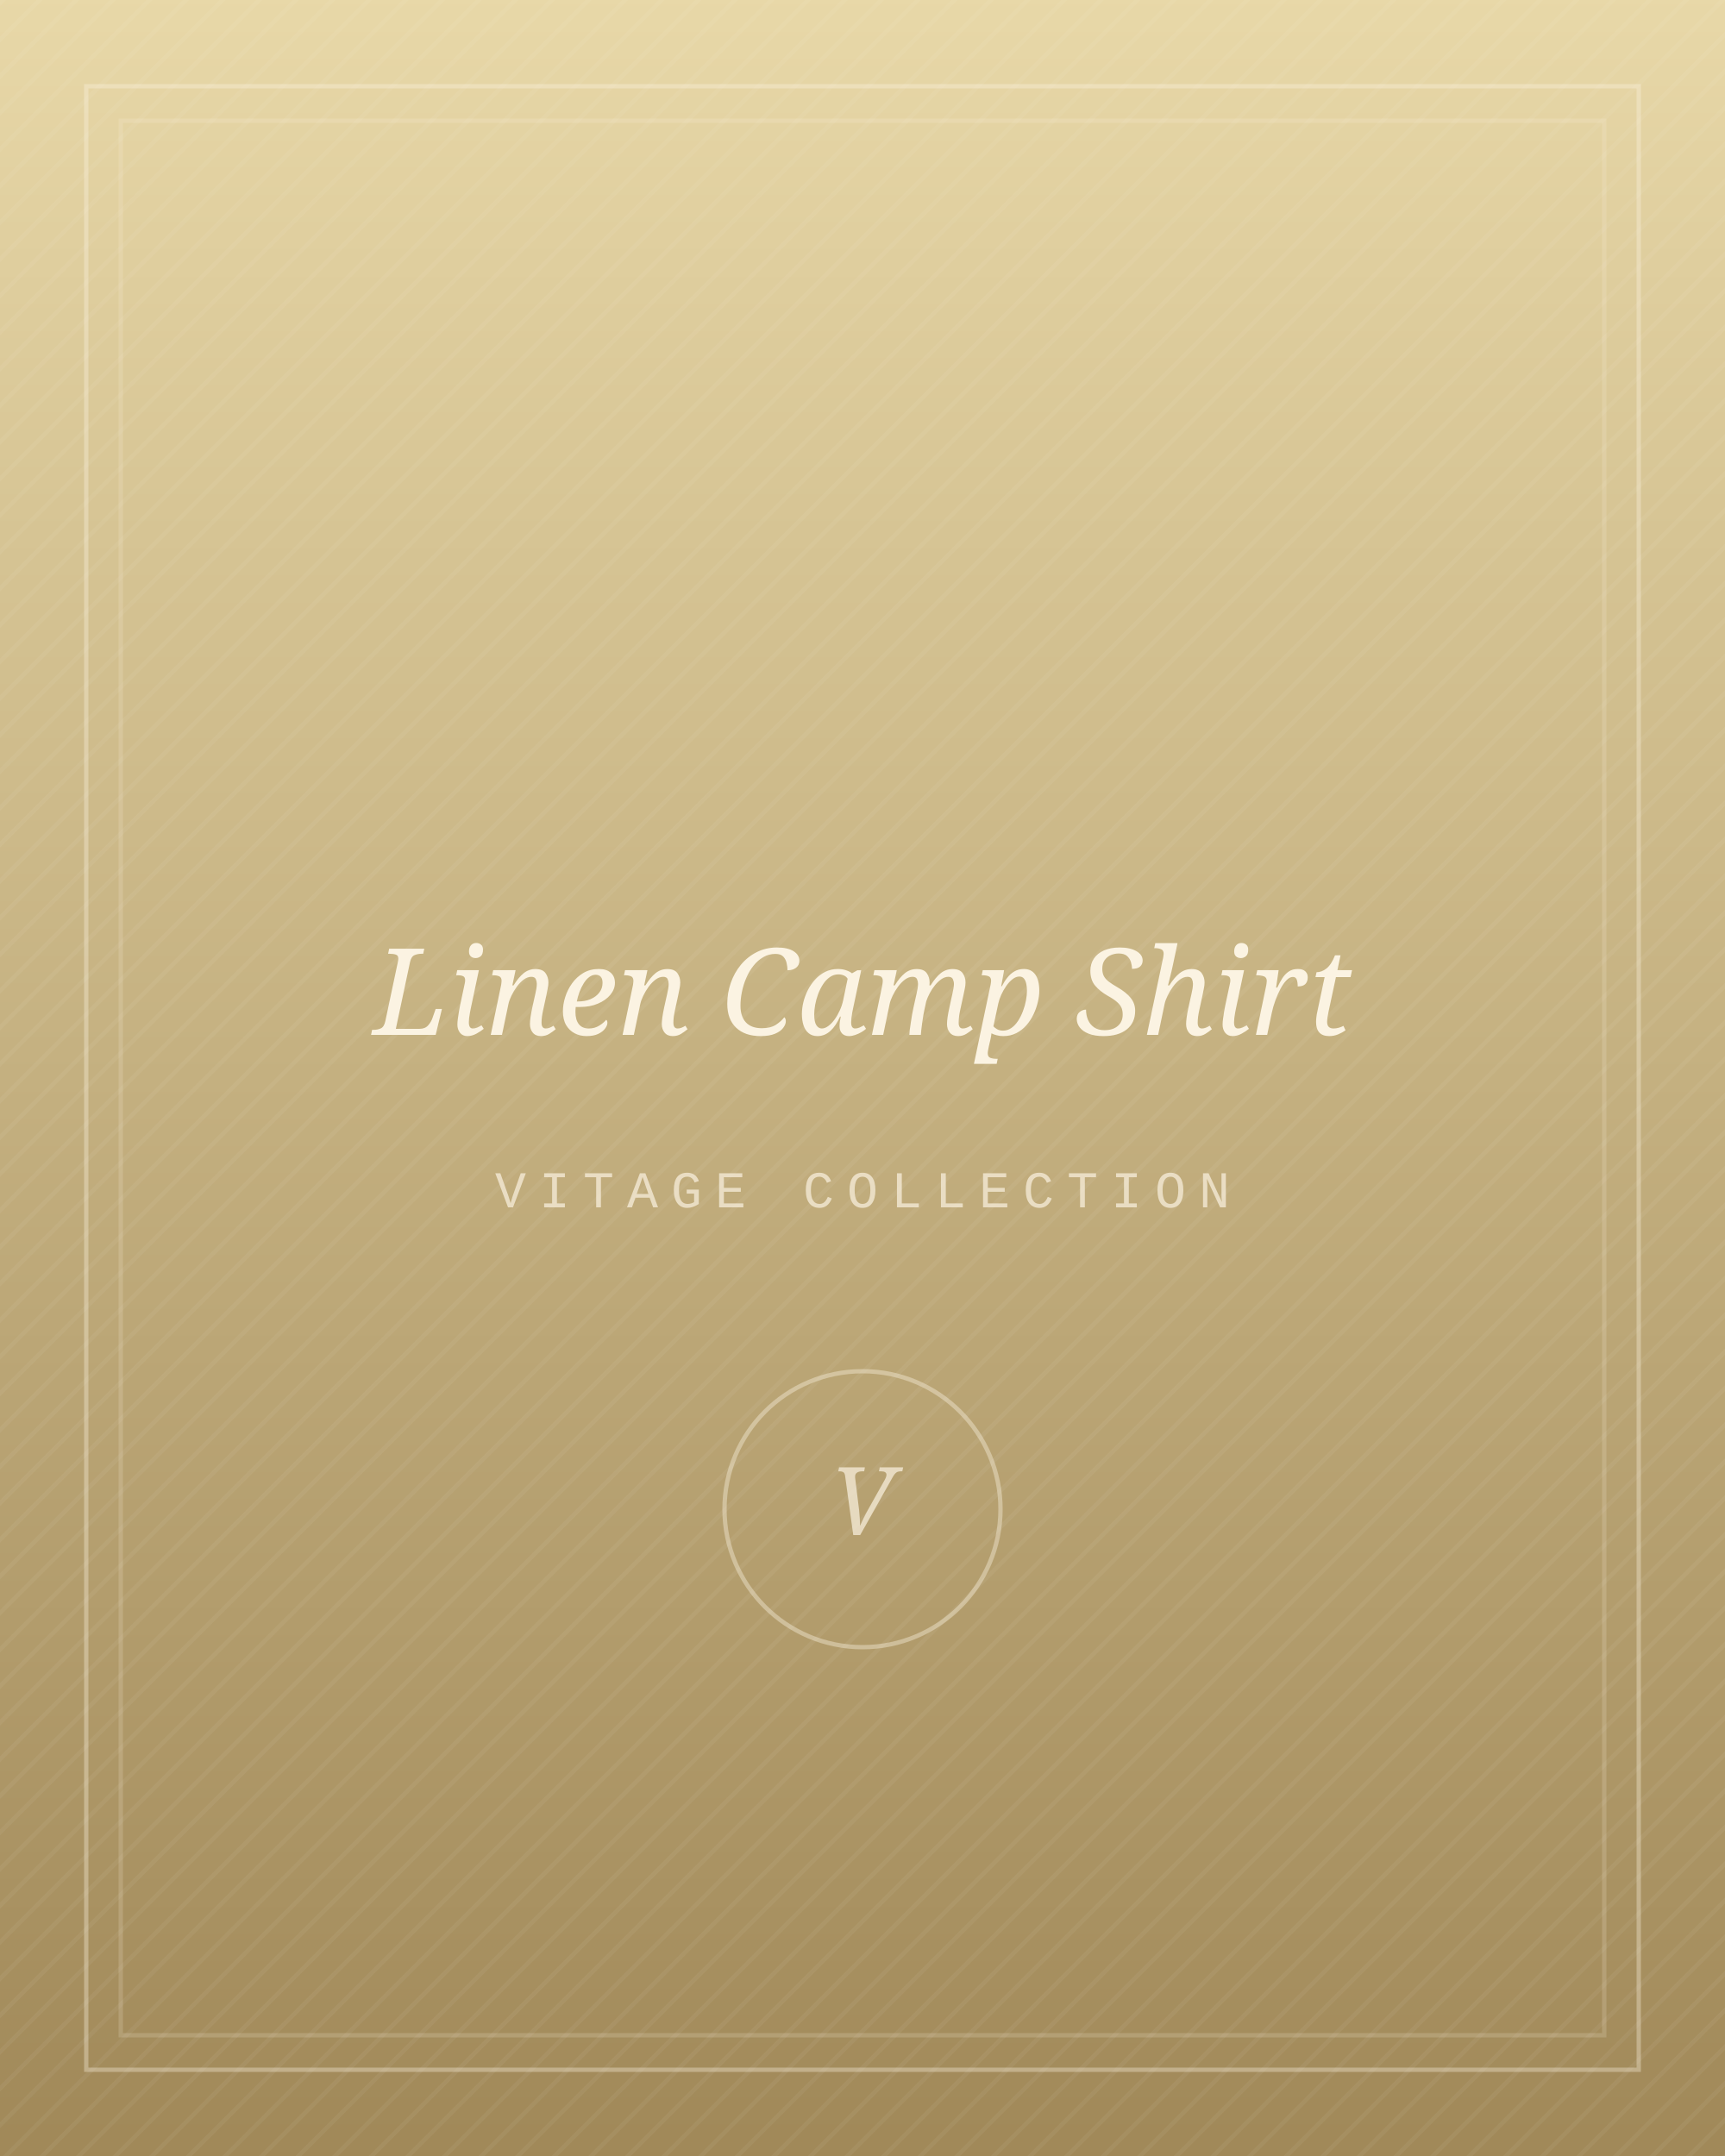
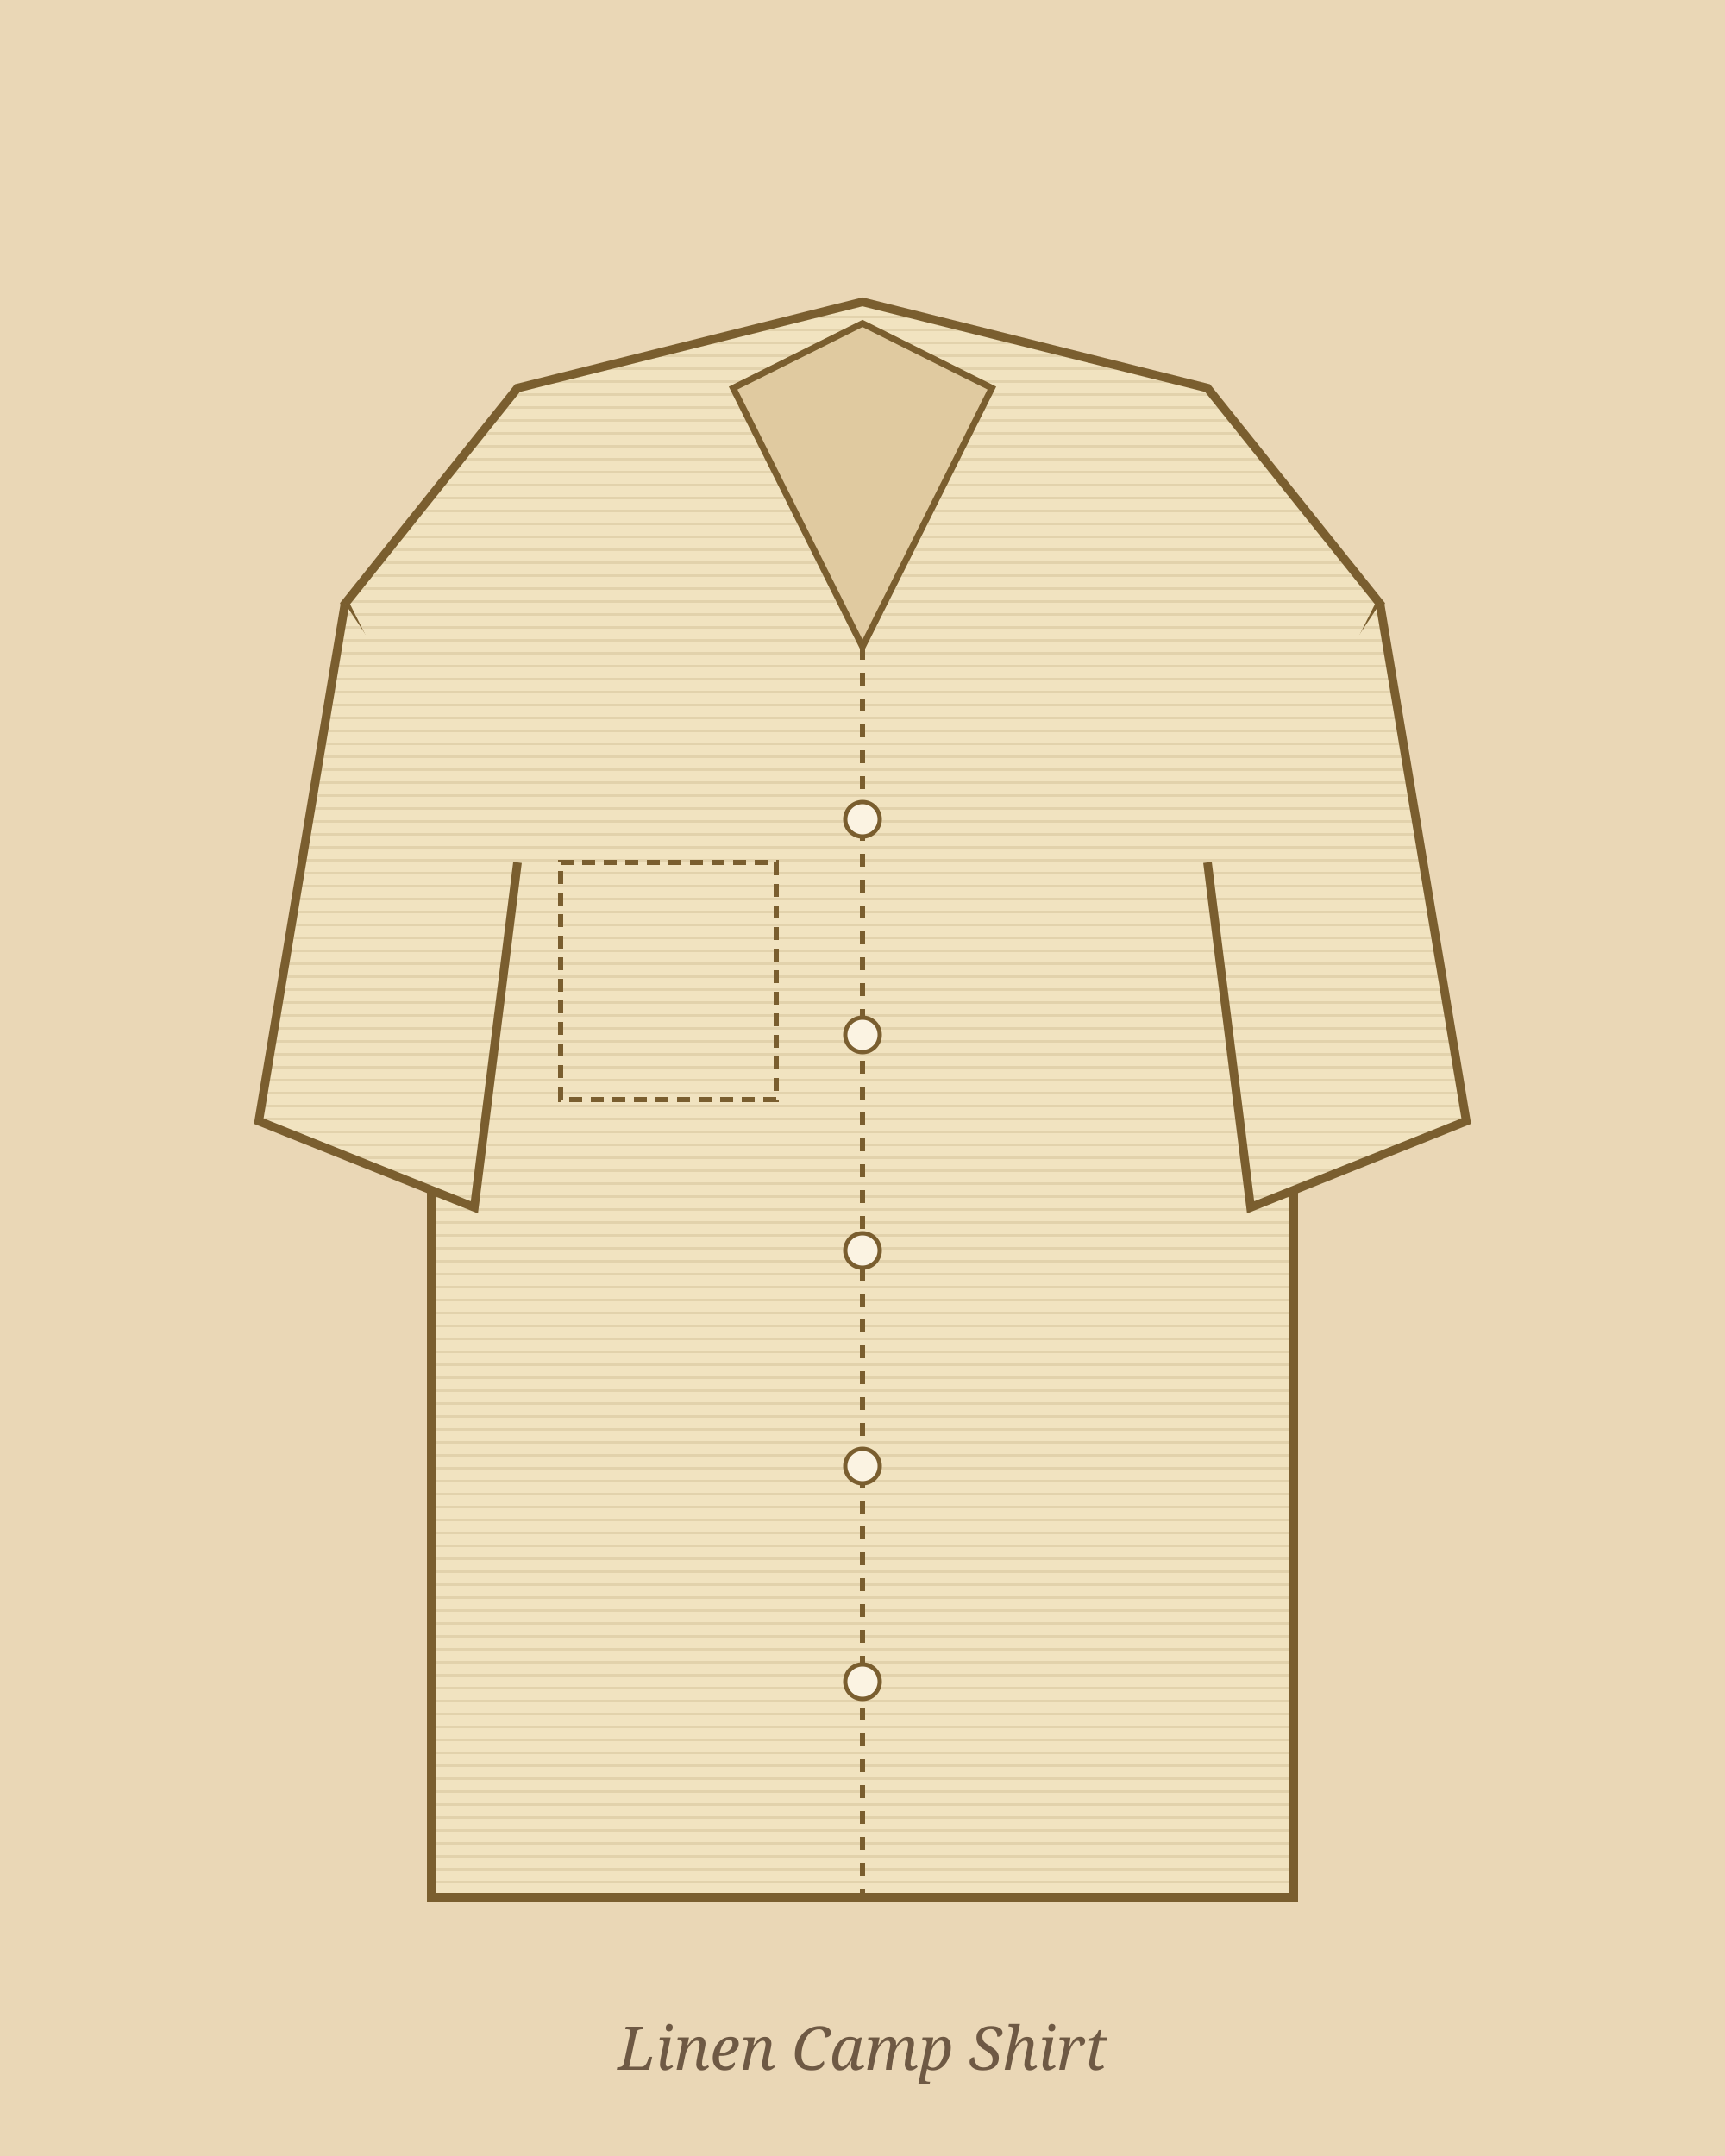
- <svg xmlns="http://www.w3.org/2000/svg" viewBox="0 0 400 500" width="400" height="500">
+ <svg xmlns="http://www.w3.org/2000/svg" viewBox="0 0 400 500">
  <defs>
-     <linearGradient id="g" x1="0" y1="0" x2="0" y2="1">
-       <stop offset="0" stop-color="#e8d8a8" />
-       <stop offset="1" stop-color="#a08858" />
-     </linearGradient>
-     <pattern id="p" width="6" height="6" patternUnits="userSpaceOnUse" patternTransform="rotate(45)">
-       <line x1="0" y1="0" x2="0" y2="6" stroke="rgba(255,255,255,0.05)" stroke-width="2" />
+     <pattern id="lin2" width="3" height="3" patternUnits="userSpaceOnUse">
+       <rect width="3" height="3" fill="#f1e3c0" />
+       <line x1="0" y1="1.5" x2="3" y2="1.5" stroke="rgba(160,136,88,0.18)" stroke-width="0.6" />
    </pattern>
  </defs>
-   <rect width="400" height="500" fill="url(#g)" />
-   <rect width="400" height="500" fill="url(#p)" />
-   <rect x="20" y="20" width="360" height="460" fill="none" stroke="rgba(251,243,226,0.35)" stroke-width="1" />
-   <rect x="28" y="28" width="344" height="444" fill="none" stroke="rgba(251,243,226,0.18)" stroke-width="1" />
-   <text x="200" y="240" font-family="Georgia, serif" font-style="italic" font-size="28" fill="#fbf3e2" text-anchor="middle">Linen Camp Shirt</text>
-   <text x="200" y="280" font-family="Courier New, monospace" font-size="12" fill="rgba(251,243,226,0.7)" text-anchor="middle" letter-spacing="3">VITAGE COLLECTION</text>
-   <circle cx="200" cy="350" r="32" fill="none" stroke="rgba(251,243,226,0.4)" stroke-width="1" />
-   <text x="200" y="356" font-family="Georgia, serif" font-size="22" font-style="italic" fill="rgba(251,243,226,0.7)" text-anchor="middle">V</text>
+   <rect width="400" height="500" fill="#ead7b6" />
+   <path d="M120,90 L200,70 L280,90 L320,140 L300,180 L300,440 L100,440 L100,180 L80,140 Z" fill="url(#lin2)" stroke="#7a5e2f" stroke-width="2" />
+   <path d="M80,140 L60,260 L110,280 L120,200" fill="url(#lin2)" stroke="#7a5e2f" stroke-width="2" />
+   <path d="M320,140 L340,260 L290,280 L280,200" fill="url(#lin2)" stroke="#7a5e2f" stroke-width="2" />
+   <path d="M170,90 L200,150 L230,90 L200,75 Z" fill="#e0caa0" stroke="#7a5e2f" stroke-width="1.5" />
+   <line x1="200" y1="150" x2="200" y2="440" stroke="#7a5e2f" stroke-width="1.2" stroke-dasharray="3,3" />
+   <circle cx="200" cy="190" r="4" fill="#fbf3e2" stroke="#7a5e2f" />
+   <circle cx="200" cy="240" r="4" fill="#fbf3e2" stroke="#7a5e2f" />
+   <circle cx="200" cy="290" r="4" fill="#fbf3e2" stroke="#7a5e2f" />
+   <circle cx="200" cy="340" r="4" fill="#fbf3e2" stroke="#7a5e2f" />
+   <circle cx="200" cy="390" r="4" fill="#fbf3e2" stroke="#7a5e2f" />
+   <rect x="130" y="200" width="50" height="55" fill="none" stroke="#7a5e2f" stroke-width="1.2" stroke-dasharray="3,2" />
+   <text x="200" y="480" font-family="Georgia,serif" font-style="italic" font-size="14" fill="#6e5944" text-anchor="middle">Linen Camp Shirt</text>
</svg>
